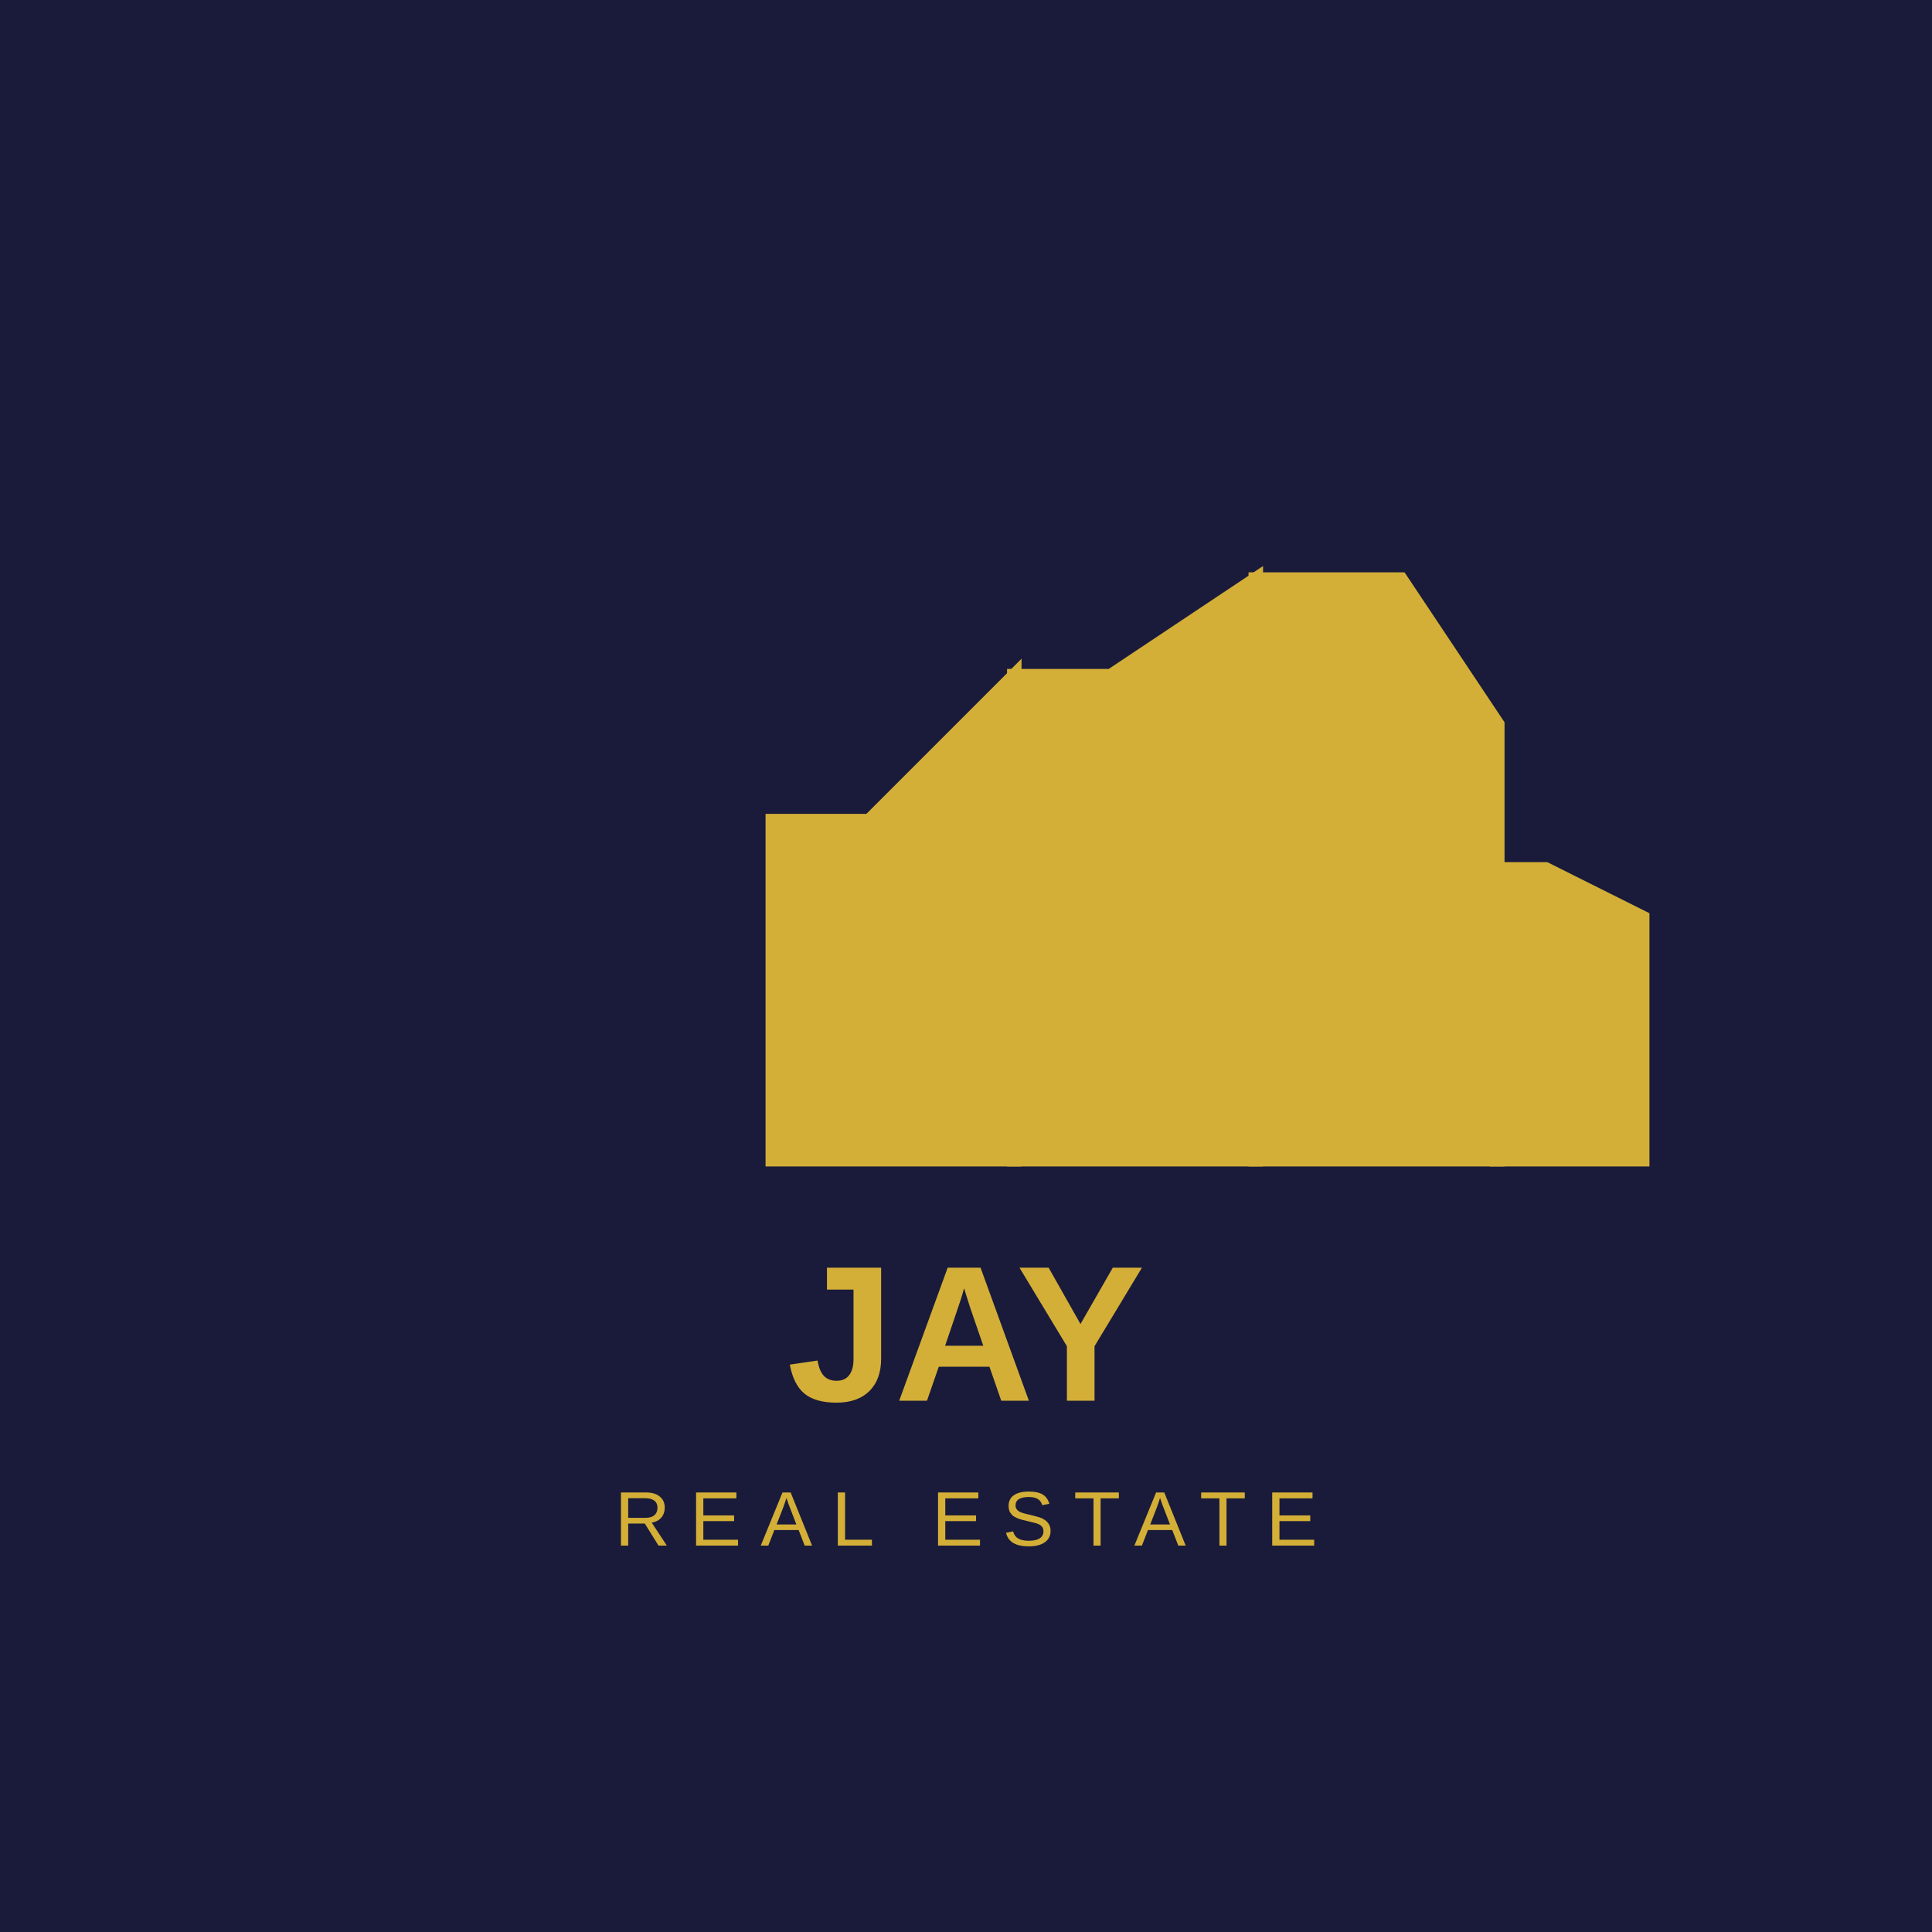
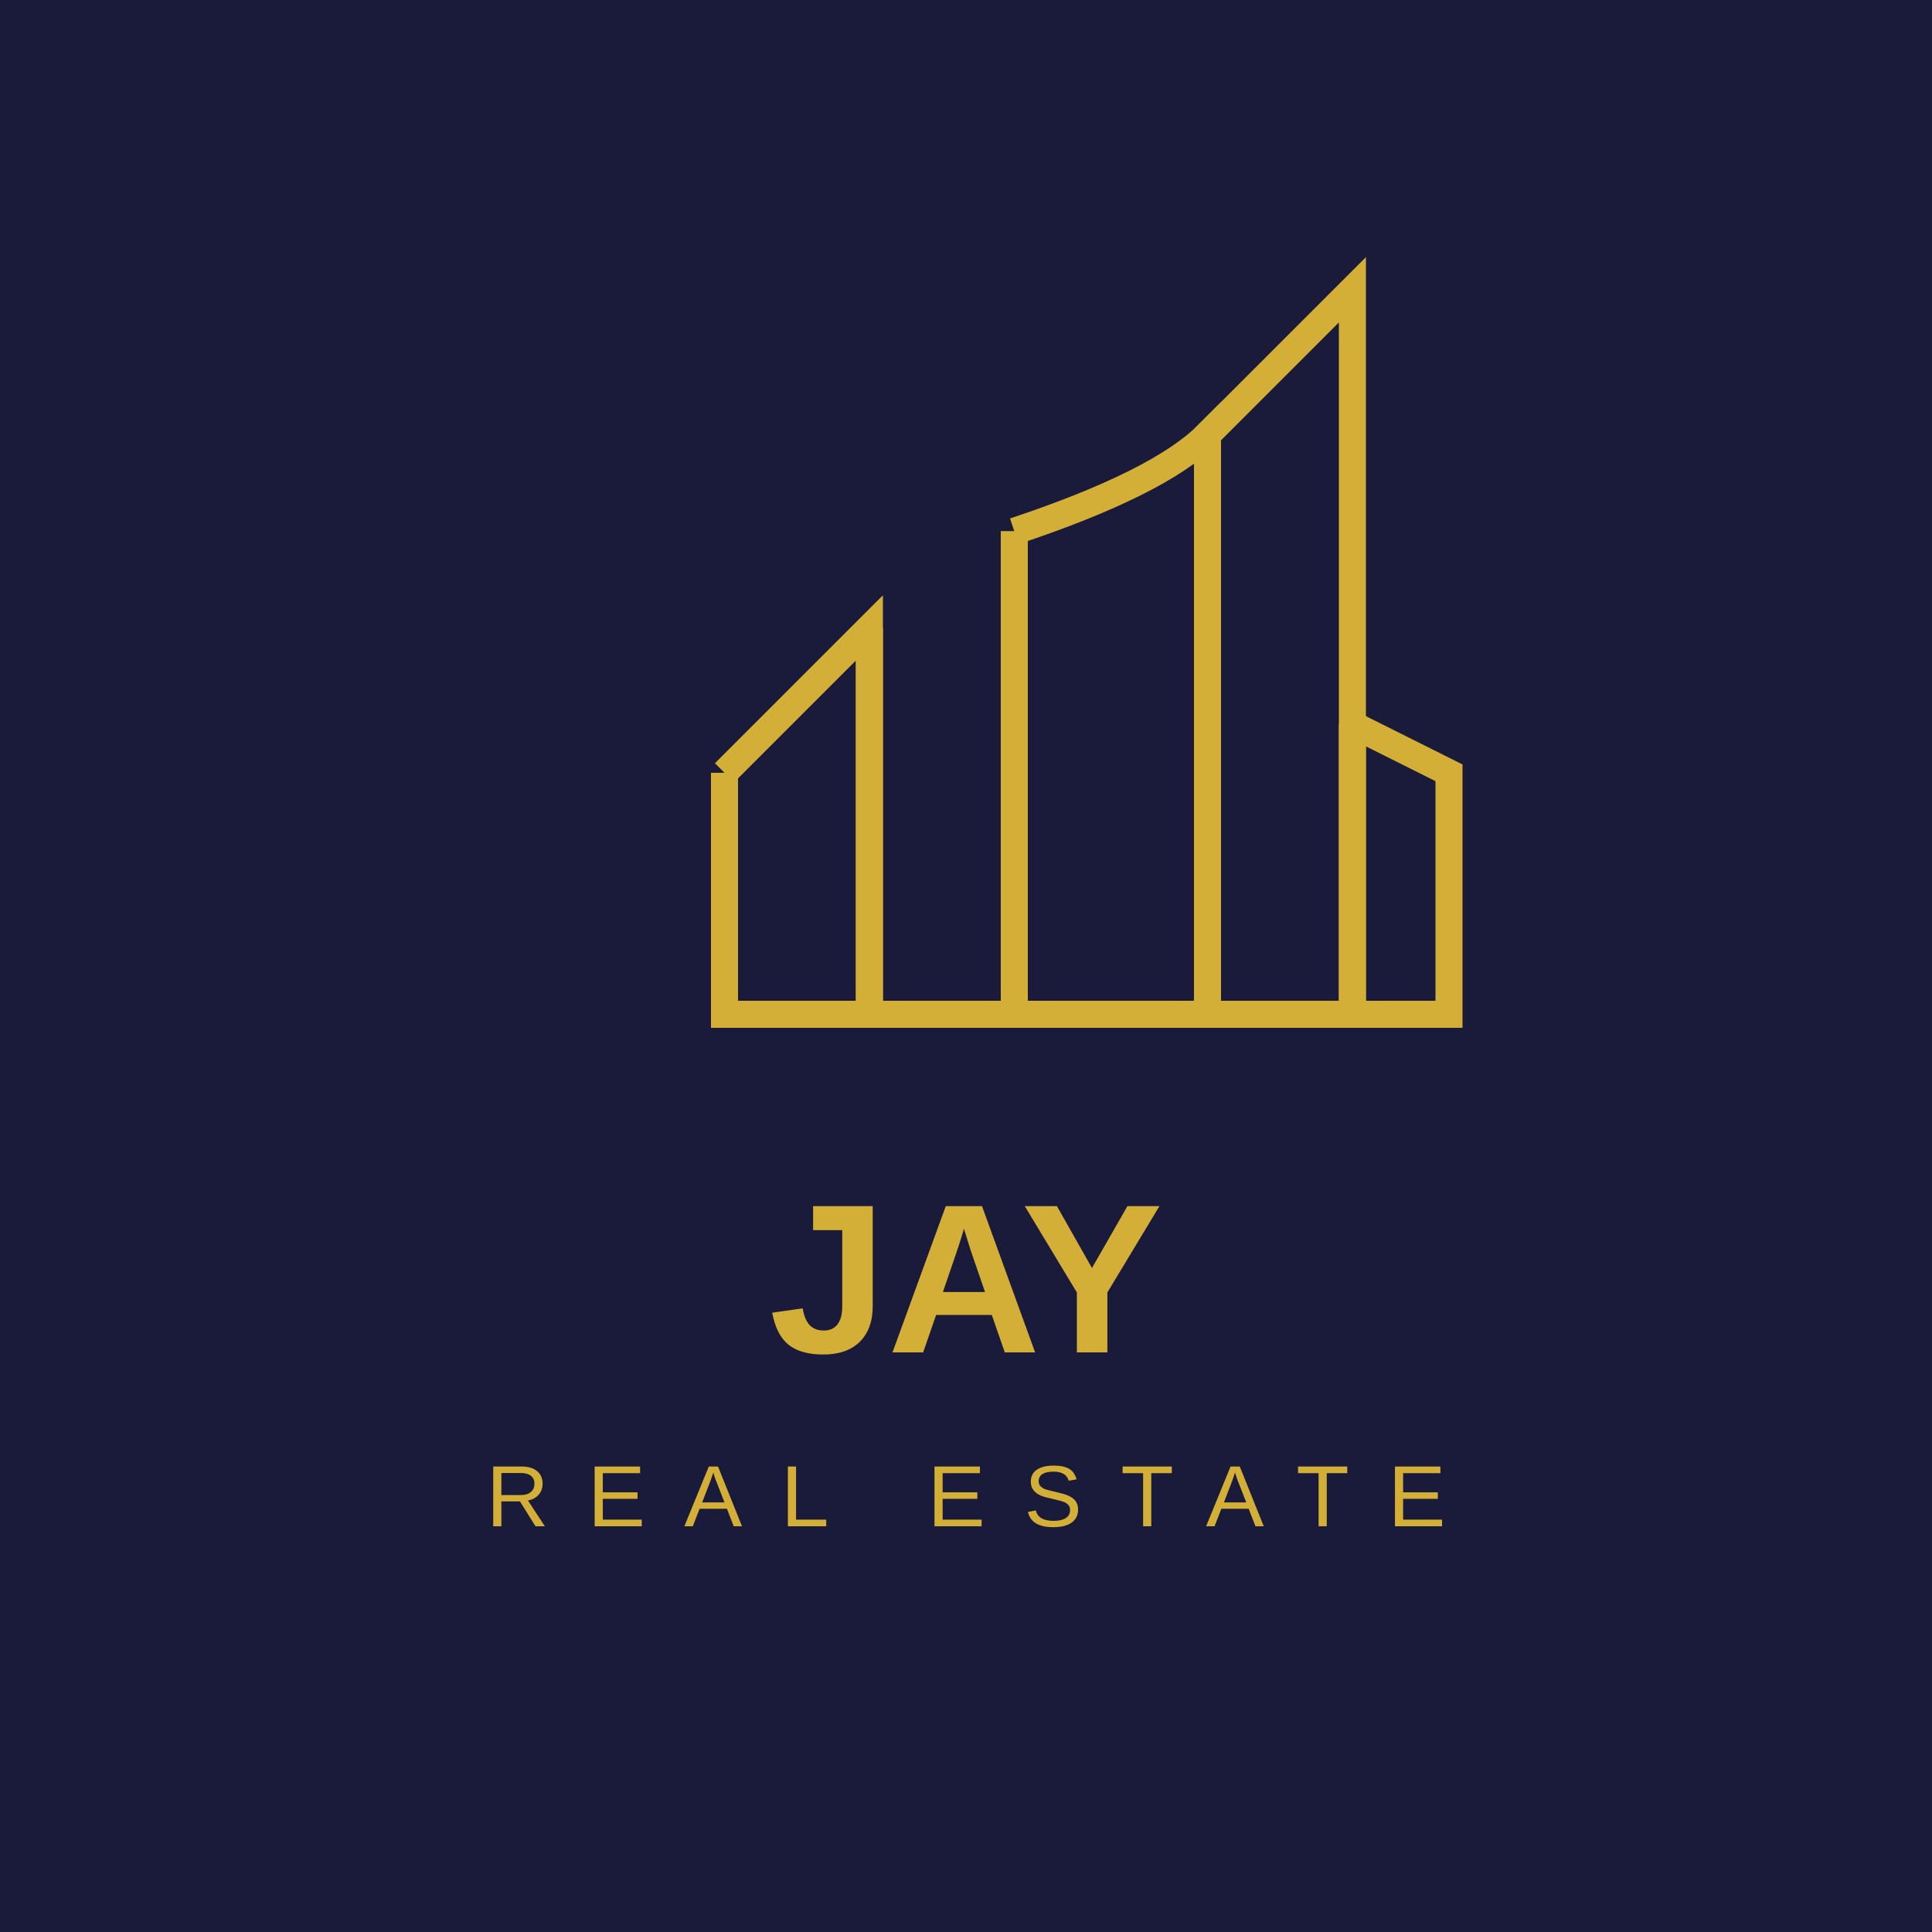
<svg xmlns="http://www.w3.org/2000/svg" width="200" height="200" viewBox="0 0 200 200" fill="none">
  <rect width="200" height="200" fill="#1a1b3a" />
-   <g fill="#d4af37">
-     <path d="M130 60 L130 120 L155 120 L155 75 L145 60 Z" />
-     <path d="M105 70 L105 120 L130 120 L130 60 L115 70 Z" />
-     <path d="M80 85 L80 120 L105 120 L105 70 L90 85 Z" />
-     <path d="M155 90 L155 120 L170 120 L170 95 L160 90 Z" />
+   <g stroke="#d4af37" stroke-width="2.8" fill="none">
+     <path d="M125 45 L140 30 L140 105 L125 105 Z" />
+     <path d="M105 55 L105 105 L125 105 L125 45 Q120 50 105 55" />
+     <path d="M90 65 L90 105 L105 105 L105 55" />
+     <path d="M75 80 L75 105 L90 105 L90 65 Q85 70 75 80" />
+     <path d="M140 75 L140 105 L150 105 L150 80 L140 75" />
  </g>
-   <g stroke="#d4af37" stroke-width="1.5" fill="none">
-     <path d="M130 60 L130 120 L155 120 L155 75 L145 60 Z" />
-     <path d="M105 70 L105 120 L130 120 L130 60 L115 70 Z" />
-     <path d="M80 85 L80 120 L105 120 L105 70 L90 85 Z" />
-     <path d="M155 90 L155 120 L170 120 L170 95 L160 90 Z" />
-   </g>
-   <text x="100" y="145" font-family="Arial, sans-serif" font-size="20" font-weight="bold" fill="#d4af37" text-anchor="middle">JAY</text>
-   <text x="100" y="160" font-family="Arial, sans-serif" font-size="8" font-weight="normal" fill="#d4af37" text-anchor="middle" letter-spacing="2px">REAL ESTATE</text>
+   <text x="100" y="140" font-family="Arial, sans-serif" font-size="22" font-weight="bold" fill="#d4af37" text-anchor="middle">JAY</text>
+   <text x="100" y="158" font-family="Arial, sans-serif" font-size="9" font-weight="normal" fill="#d4af37" text-anchor="middle" letter-spacing="4px">REAL ESTATE</text>
</svg>
